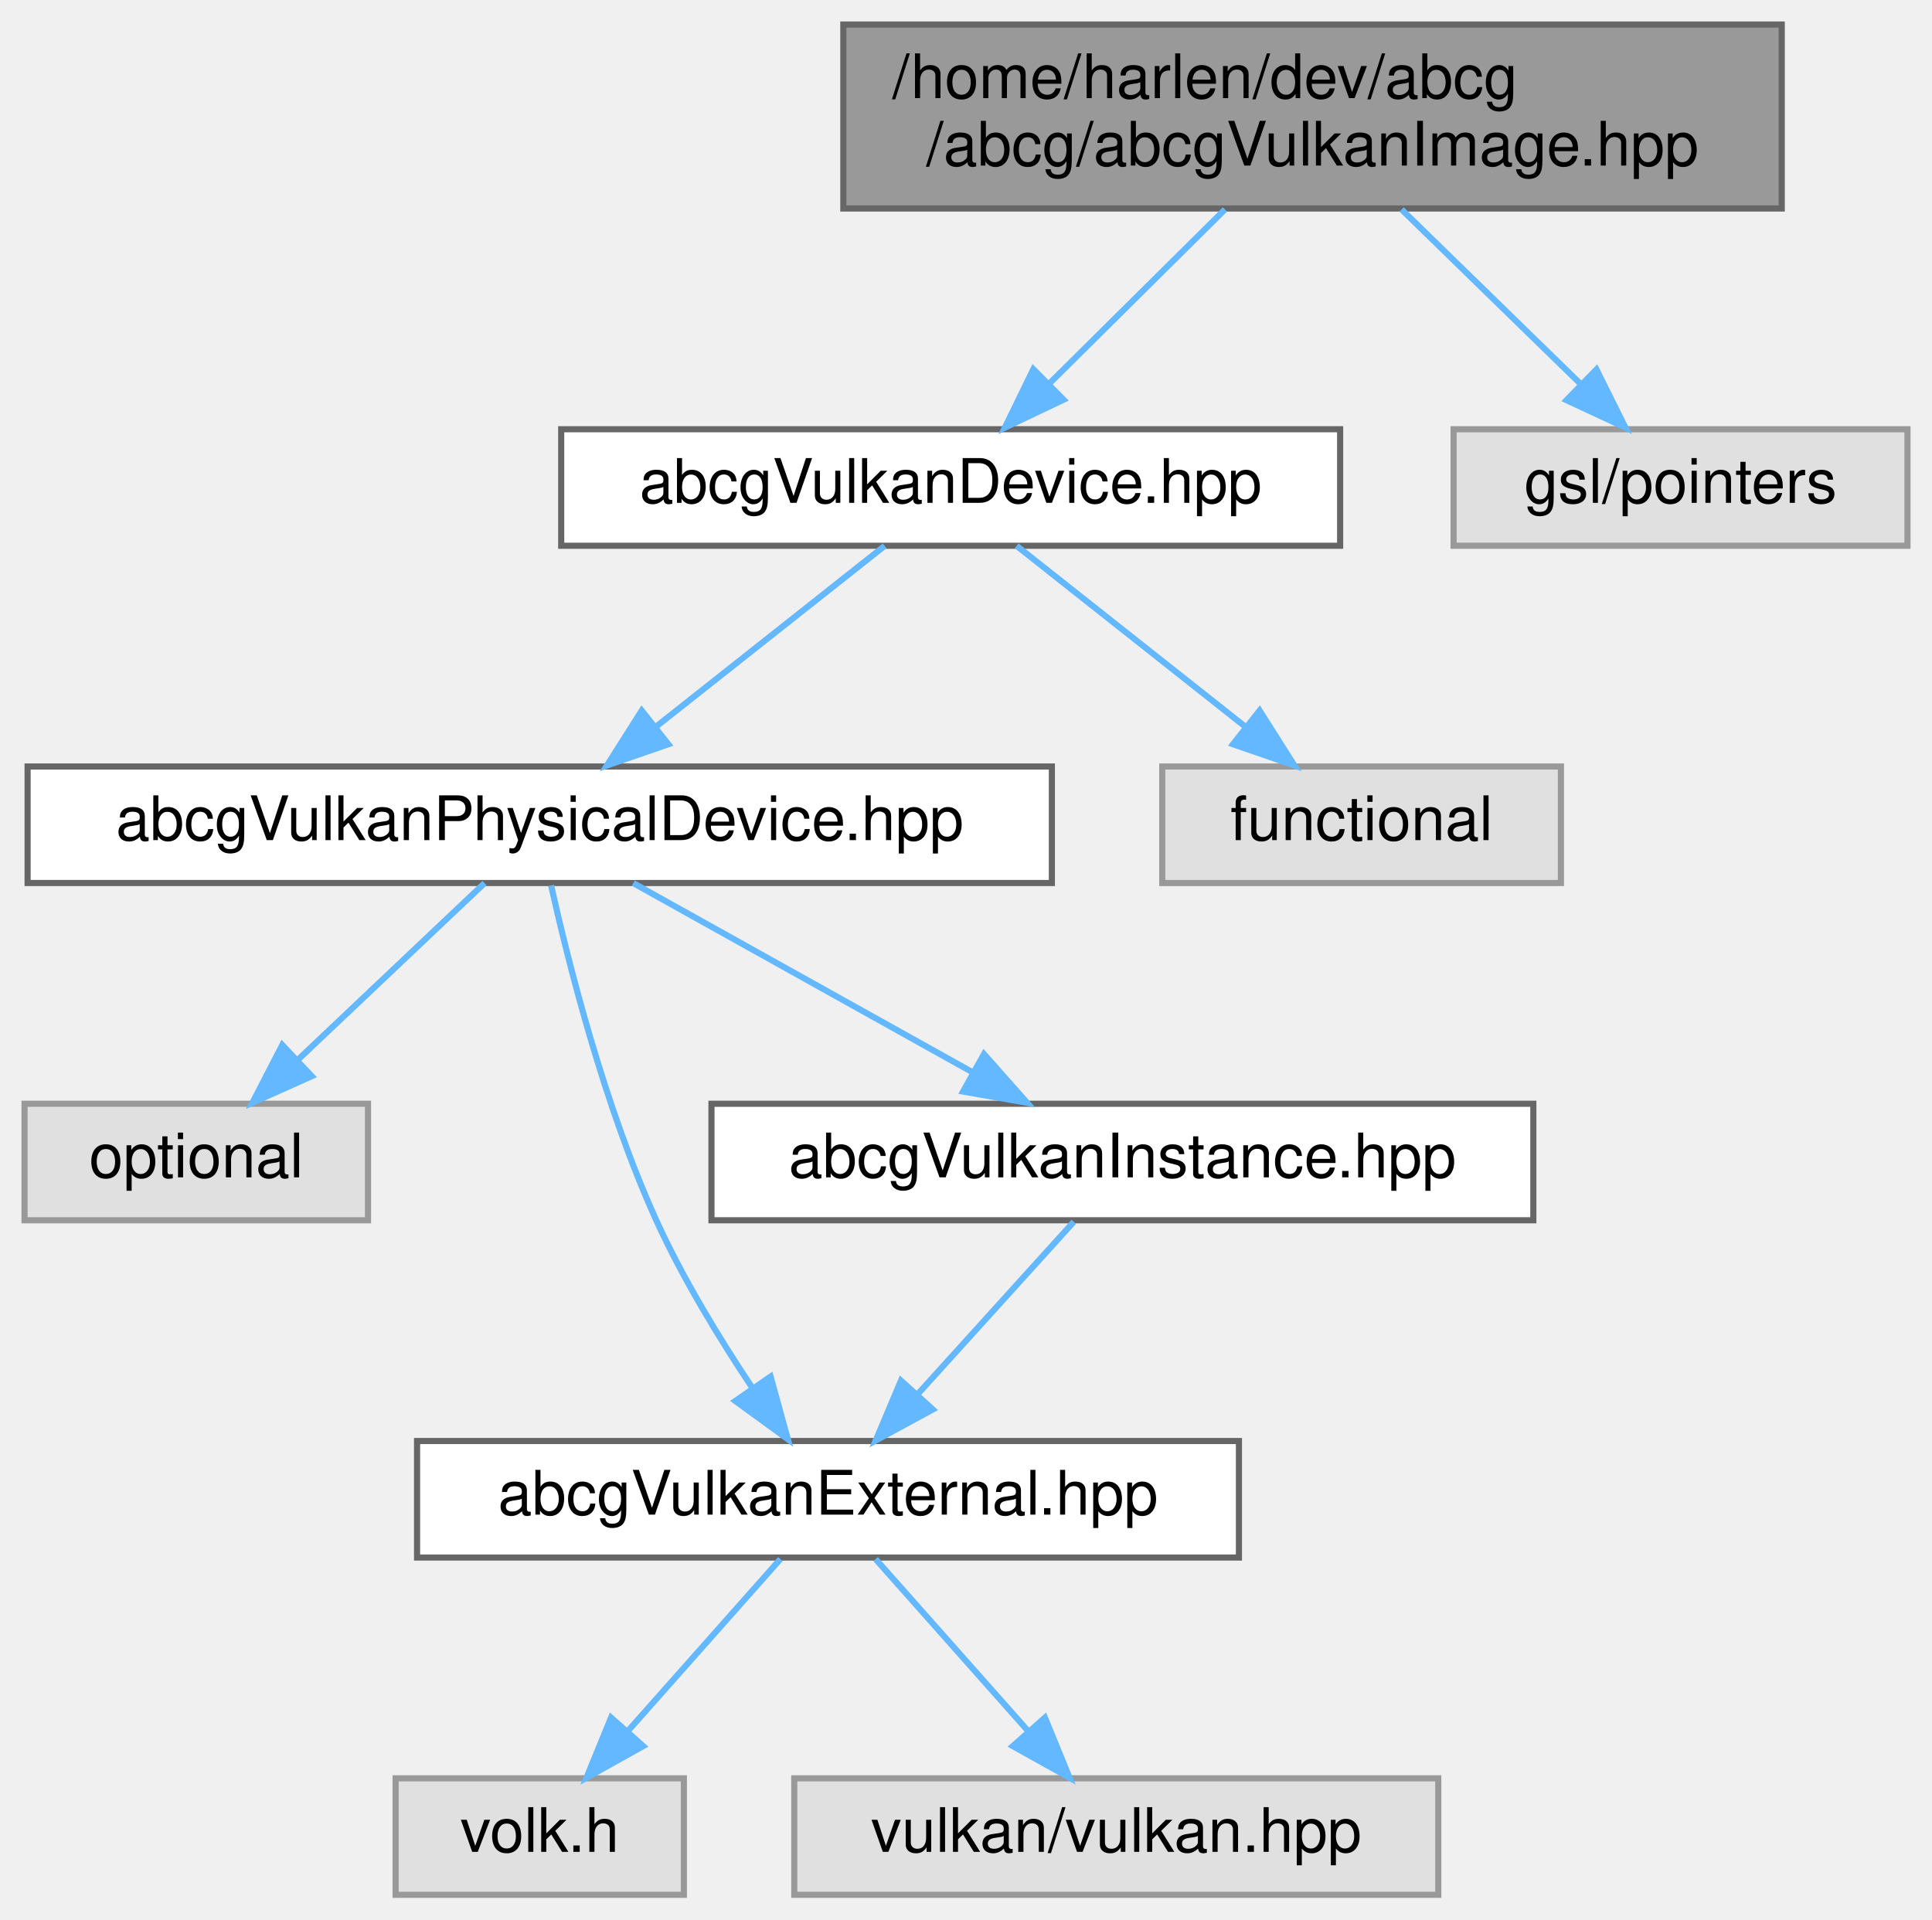
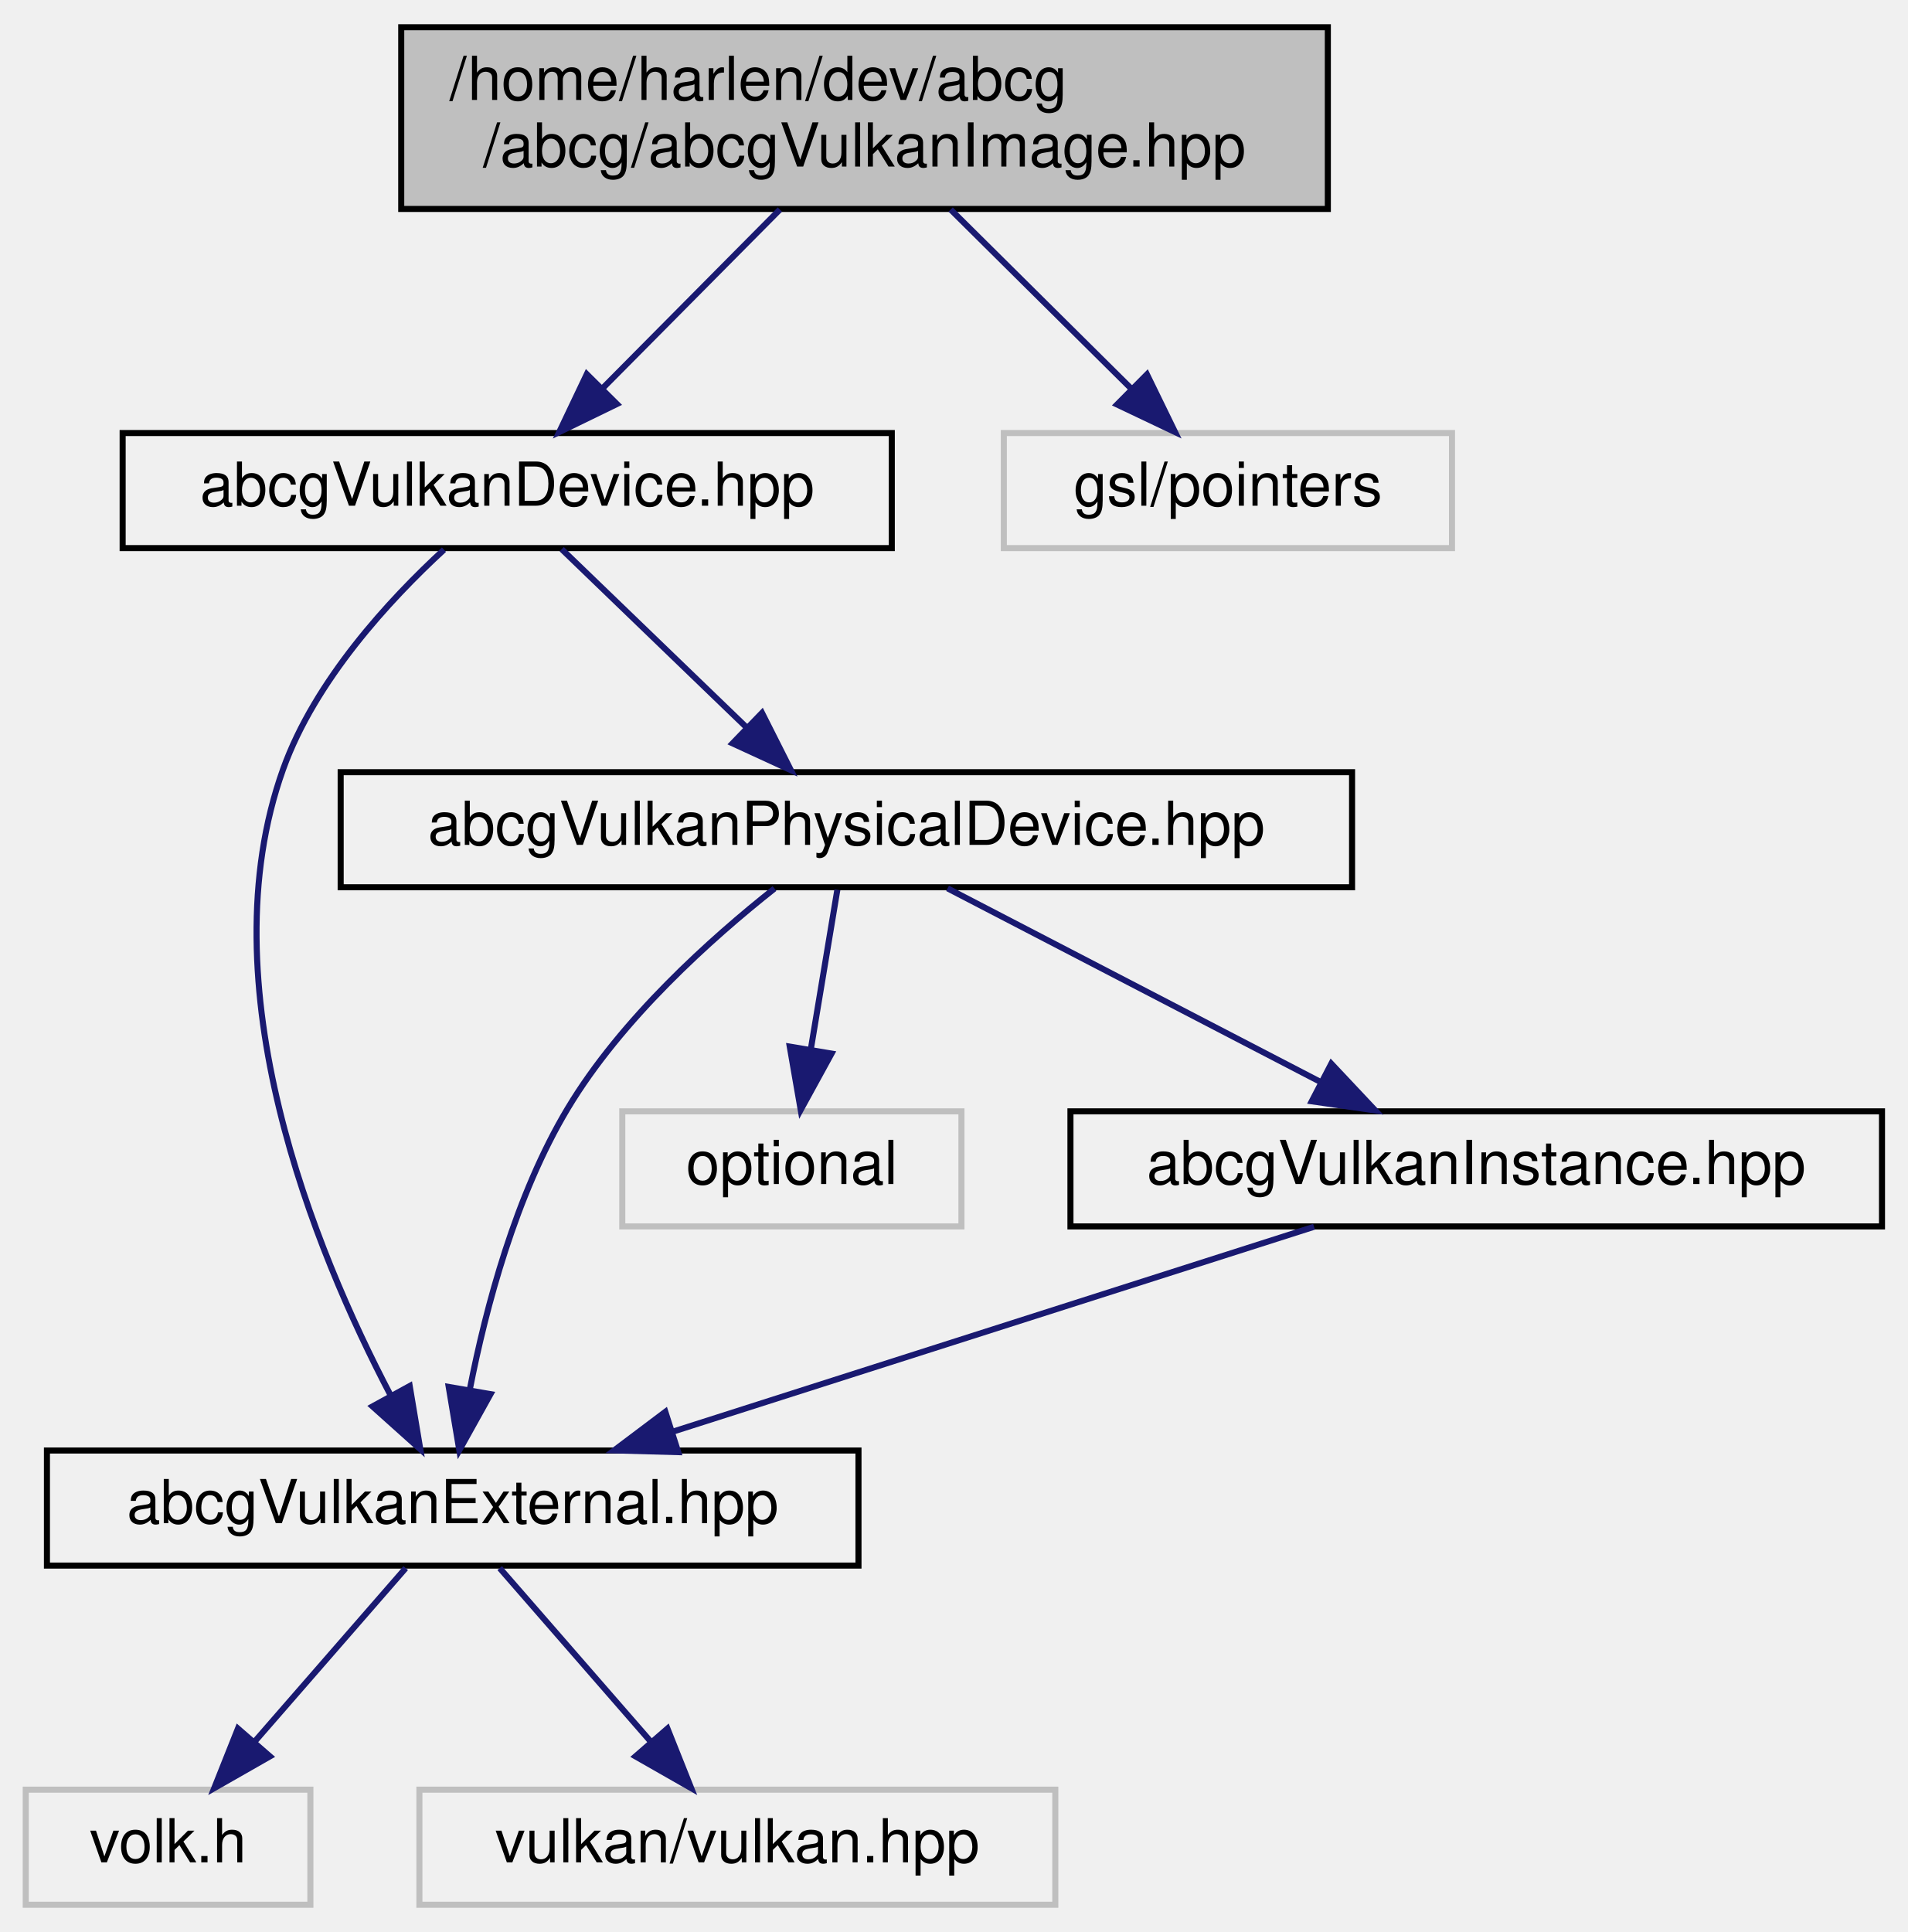
- <svg xmlns="http://www.w3.org/2000/svg" xmlns:xlink="http://www.w3.org/1999/xlink" width="315pt" height="313pt" viewBox="0.00 0.00 315.00 313.00">
-   <g id="graph0" class="graph" transform="scale(1 1) rotate(0) translate(4 309)">
-     <g id="Node000001" class="node">
-       <g id="a_Node000001">
+ <svg xmlns="http://www.w3.org/2000/svg" xmlns:xlink="http://www.w3.org/1999/xlink" width="315pt" height="319pt" viewBox="0.00 0.00 314.50 319.00">
+   <g id="graph0" class="graph" transform="scale(1 1) rotate(0) translate(4 315)">
+     <g id="node1" class="node">
+       <g id="a_node1">
        <a xlink:title="Header file of abcg::VulkanImage.">
-           <polygon fill="#999999" stroke="#666666" points="286.5,-305 133.5,-305 133.5,-275 286.5,-275 286.5,-305" />
-           <text text-anchor="start" x="141.5" y="-293" font-family="Helvetica,sans-Serif" font-size="10.00">/home/harlen/dev/abcg</text>
-           <text text-anchor="middle" x="210" y="-282" font-family="Helvetica,sans-Serif" font-size="10.00">/abcg/abcgVulkanImage.hpp</text>
+           <polygon fill="#bfbfbf" stroke="black" points="62,-280.5 62,-310.5 215,-310.5 215,-280.5 62,-280.5" />
+           <text text-anchor="start" x="70" y="-298.5" font-family="Helvetica,sans-Serif" font-size="10.00">/home/harlen/dev/abcg</text>
+           <text text-anchor="middle" x="138.5" y="-287.5" font-family="Helvetica,sans-Serif" font-size="10.00">/abcg/abcgVulkanImage.hpp</text>
        </a>
      </g>
    </g>
-     <g id="Node000002" class="node">
-       <g id="a_Node000002">
+     <g id="node2" class="node">
+       <g id="a_node2">
        <a xlink:href="abcgVulkanDevice_8hpp.html" target="_top" xlink:title="Header file of abcg::VulkanDevice.">
-           <polygon fill="white" stroke="#666666" points="214.5,-239 87.5,-239 87.5,-220 214.5,-220 214.5,-239" />
-           <text text-anchor="middle" x="151" y="-227" font-family="Helvetica,sans-Serif" font-size="10.00">abcgVulkanDevice.hpp</text>
+           <polygon fill="none" stroke="black" points="16,-224.5 16,-243.5 143,-243.5 143,-224.5 16,-224.5" />
+           <text text-anchor="middle" x="79.5" y="-231.5" font-family="Helvetica,sans-Serif" font-size="10.00">abcgVulkanDevice.hpp</text>
        </a>
      </g>
    </g>
-     <g id="edge1_Node000001_Node000002" class="edge">
-       <g id="a_edge1_Node000001_Node000002">
+     <g id="edge1" class="edge">
+       <path fill="none" stroke="midnightblue" d="M124.52,-280.4C115.77,-271.58 104.47,-260.18 95.38,-251.02" />
+       <polygon fill="midnightblue" stroke="midnightblue" points="97.61,-248.29 88.09,-243.66 92.64,-253.22 97.61,-248.29" />
+     </g>
+     <g id="node9" class="node">
+       <g id="a_node9">
        <a xlink:title=" ">
-           <path fill="none" stroke="#63b8ff" d="M195.72,-274.84C187.07,-266.26 176.01,-255.3 167.06,-246.42" />
-           <polygon fill="#63b8ff" stroke="#63b8ff" points="169.41,-243.82 159.84,-239.27 164.48,-248.79 169.41,-243.82" />
+           <polygon fill="none" stroke="#bfbfbf" points="161.5,-224.5 161.5,-243.5 235.5,-243.5 235.5,-224.5 161.5,-224.5" />
+           <text text-anchor="middle" x="198.5" y="-231.5" font-family="Helvetica,sans-Serif" font-size="10.00">gsl/pointers</text>
        </a>
      </g>
    </g>
-     <g id="Node000010" class="node">
-       <g id="a_Node000010">
-         <a xlink:title=" ">
-           <polygon fill="#e0e0e0" stroke="#999999" points="307,-239 233,-239 233,-220 307,-220 307,-239" />
-           <text text-anchor="middle" x="270" y="-227" font-family="Helvetica,sans-Serif" font-size="10.00">gsl/pointers</text>
+     <g id="edge10" class="edge">
+       <path fill="none" stroke="midnightblue" d="M152.72,-280.4C161.71,-271.49 173.34,-259.95 182.63,-250.74" />
+       <polygon fill="midnightblue" stroke="midnightblue" points="185.13,-253.18 189.77,-243.66 180.2,-248.21 185.13,-253.18" />
+     </g>
+     <g id="node3" class="node">
+       <g id="a_node3">
+         <a xlink:href="abcgVulkanExternal_8hpp.html" target="_top" xlink:title="Header file for including Vulkan-related dependencies.">
+           <polygon fill="none" stroke="black" points="3.5,-56.5 3.5,-75.5 137.5,-75.5 137.5,-56.5 3.5,-56.5" />
+           <text text-anchor="middle" x="70.5" y="-63.5" font-family="Helvetica,sans-Serif" font-size="10.00">abcgVulkanExternal.hpp</text>
        </a>
      </g>
    </g>
-     <g id="edge10_Node000001_Node000010" class="edge">
-       <g id="a_edge10_Node000001_Node000010">
-         <a xlink:title=" ">
-           <path fill="none" stroke="#63b8ff" d="M224.52,-274.84C233.32,-266.26 244.57,-255.3 253.67,-246.42" />
-           <polygon fill="#63b8ff" stroke="#63b8ff" points="256.29,-248.75 261.01,-239.27 251.41,-243.74 256.29,-248.75" />
+     <g id="edge2" class="edge">
+       <path fill="none" stroke="midnightblue" d="M69.06,-224.24C60.08,-215.97 47.75,-202.66 42.5,-188 29.71,-152.3 47.71,-108.54 60.23,-84.65" />
+       <polygon fill="midnightblue" stroke="midnightblue" points="63.4,-86.15 65.15,-75.71 57.26,-82.78 63.4,-86.15" />
+     </g>
+     <g id="node6" class="node">
+       <g id="a_node6">
+         <a xlink:href="abcgVulkanPhysicalDevice_8hpp.html" target="_top" xlink:title="Header file of abcg::VulkanPhysicalDevice.">
+           <polygon fill="none" stroke="black" points="52,-168.5 52,-187.5 219,-187.5 219,-168.5 52,-168.5" />
+           <text text-anchor="middle" x="135.5" y="-175.5" font-family="Helvetica,sans-Serif" font-size="10.00">abcgVulkanPhysicalDevice.hpp</text>
        </a>
      </g>
    </g>
-     <g id="Node000003" class="node">
-       <g id="a_Node000003">
-         <a xlink:href="abcgVulkanPhysicalDevice_8hpp.html" target="_top" xlink:title="Header file of abcg::VulkanPhysicalDevice.">
-           <polygon fill="white" stroke="#666666" points="167.5,-184 0.5,-184 0.5,-165 167.5,-165 167.5,-184" />
-           <text text-anchor="middle" x="84" y="-172" font-family="Helvetica,sans-Serif" font-size="10.00">abcgVulkanPhysicalDevice.hpp</text>
+     <g id="edge5" class="edge">
+       <path fill="none" stroke="midnightblue" d="M88.5,-224.32C96.69,-216.42 109.01,-204.55 118.97,-194.94" />
+       <polygon fill="midnightblue" stroke="midnightblue" points="121.57,-197.29 126.34,-187.83 116.71,-192.26 121.57,-197.29" />
+     </g>
+     <g id="node4" class="node">
+       <g id="a_node4">
+         <a xlink:title=" ">
+           <polygon fill="none" stroke="#bfbfbf" points="0,-0.5 0,-19.5 47,-19.5 47,-0.5 0,-0.5" />
+           <text text-anchor="middle" x="23.5" y="-7.5" font-family="Helvetica,sans-Serif" font-size="10.00">volk.h</text>
        </a>
      </g>
    </g>
-     <g id="edge2_Node000002_Node000003" class="edge">
-       <g id="a_edge2_Node000002_Node000003">
+     <g id="edge3" class="edge">
+       <path fill="none" stroke="midnightblue" d="M62.74,-56.08C55.96,-48.3 45.96,-36.8 37.74,-27.37" />
+       <polygon fill="midnightblue" stroke="midnightblue" points="40.32,-25 31.12,-19.75 35.04,-29.59 40.32,-25" />
+     </g>
+     <g id="node5" class="node">
+       <g id="a_node5">
        <a xlink:title=" ">
-           <path fill="none" stroke="#63b8ff" d="M140.24,-219.98C130.23,-212.07 115.11,-200.11 103.07,-190.58" />
-           <polygon fill="#63b8ff" stroke="#63b8ff" points="104.97,-187.63 94.96,-184.17 100.63,-193.12 104.97,-187.63" />
+           <polygon fill="none" stroke="#bfbfbf" points="65,-0.5 65,-19.5 170,-19.5 170,-0.5 65,-0.5" />
+           <text text-anchor="middle" x="117.5" y="-7.5" font-family="Helvetica,sans-Serif" font-size="10.00">vulkan/vulkan.hpp</text>
        </a>
      </g>
    </g>
-     <g id="Node000009" class="node">
-       <g id="a_Node000009">
+     <g id="edge4" class="edge">
+       <path fill="none" stroke="midnightblue" d="M78.26,-56.08C85.04,-48.3 95.04,-36.8 103.26,-27.37" />
+       <polygon fill="midnightblue" stroke="midnightblue" points="105.96,-29.59 109.88,-19.75 100.68,-25 105.96,-29.59" />
+     </g>
+     <g id="edge7" class="edge">
+       <path fill="none" stroke="midnightblue" d="M123.63,-168.29C113.2,-160.04 98.35,-146.75 89.5,-132 80.9,-117.67 75.99,-99.2 73.33,-85.62" />
+       <polygon fill="midnightblue" stroke="midnightblue" points="76.74,-84.81 71.59,-75.55 69.84,-86 76.74,-84.81" />
+     </g>
+     <g id="node7" class="node">
+       <g id="a_node7">
        <a xlink:title=" ">
-           <polygon fill="#e0e0e0" stroke="#999999" points="250.5,-184 185.5,-184 185.5,-165 250.5,-165 250.5,-184" />
-           <text text-anchor="middle" x="218" y="-172" font-family="Helvetica,sans-Serif" font-size="10.00">functional</text>
+           <polygon fill="none" stroke="#bfbfbf" points="98.5,-112.5 98.5,-131.5 154.5,-131.5 154.5,-112.5 98.5,-112.5" />
+           <text text-anchor="middle" x="126.5" y="-119.5" font-family="Helvetica,sans-Serif" font-size="10.00">optional</text>
        </a>
      </g>
    </g>
-     <g id="edge9_Node000002_Node000009" class="edge">
-       <g id="a_edge9_Node000002_Node000009">
-         <a xlink:title=" ">
-           <path fill="none" stroke="#63b8ff" d="M161.76,-219.98C171.77,-212.07 186.89,-200.11 198.93,-190.58" />
-           <polygon fill="#63b8ff" stroke="#63b8ff" points="201.37,-193.12 207.04,-184.17 197.03,-187.63 201.37,-193.12" />
+     <g id="edge6" class="edge">
+       <path fill="none" stroke="midnightblue" d="M134.01,-168.08C132.82,-160.93 131.11,-150.64 129.62,-141.69" />
+       <polygon fill="midnightblue" stroke="midnightblue" points="133.05,-141.04 127.96,-131.75 126.15,-142.19 133.05,-141.04" />
+     </g>
+     <g id="node8" class="node">
+       <g id="a_node8">
+         <a xlink:href="abcgVulkanInstance_8hpp.html" target="_top" xlink:title="Header file of abcg::VulkanInstance.">
+           <polygon fill="none" stroke="black" points="172.5,-112.5 172.5,-131.5 306.5,-131.5 306.5,-112.5 172.5,-112.5" />
+           <text text-anchor="middle" x="239.5" y="-119.5" font-family="Helvetica,sans-Serif" font-size="10.00">abcgVulkanInstance.hpp</text>
        </a>
      </g>
    </g>
-     <g id="Node000004" class="node">
-       <g id="a_Node000004">
-         <a xlink:title=" ">
-           <polygon fill="#e0e0e0" stroke="#999999" points="56,-129 0,-129 0,-110 56,-110 56,-129" />
-           <text text-anchor="middle" x="28" y="-117" font-family="Helvetica,sans-Serif" font-size="10.00">optional</text>
-         </a>
-       </g>
+     <g id="edge8" class="edge">
+       <path fill="none" stroke="midnightblue" d="M152.21,-168.32C168.81,-159.7 194.5,-146.36 213.72,-136.39" />
+       <polygon fill="midnightblue" stroke="midnightblue" points="215.57,-139.37 222.83,-131.65 212.34,-133.16 215.57,-139.37" />
    </g>
-     <g id="edge3_Node000003_Node000004" class="edge">
-       <g id="a_edge3_Node000003_Node000004">
-         <a xlink:title=" ">
-           <path fill="none" stroke="#63b8ff" d="M75,-164.98C66.81,-157.23 54.49,-145.58 44.53,-136.14" />
-           <polygon fill="#63b8ff" stroke="#63b8ff" points="46.83,-133.5 37.16,-129.17 42.02,-138.59 46.83,-133.5" />
-         </a>
-       </g>
-     </g>
-     <g id="Node000005" class="node">
-       <g id="a_Node000005">
-         <a xlink:href="abcgVulkanExternal_8hpp.html" target="_top" xlink:title="Header file for including Vulkan-related dependencies.">
-           <polygon fill="white" stroke="#666666" points="198,-74 64,-74 64,-55 198,-55 198,-74" />
-           <text text-anchor="middle" x="131" y="-62" font-family="Helvetica,sans-Serif" font-size="10.00">abcgVulkanExternal.hpp</text>
-         </a>
-       </g>
-     </g>
-     <g id="edge4_Node000003_Node000005" class="edge">
-       <g id="a_edge4_Node000003_Node000005">
-         <a xlink:title=" ">
-           <path fill="none" stroke="#63b8ff" d="M85.86,-164.6C88.65,-152.06 94.53,-128.65 103,-110 107.29,-100.56 113.28,-90.74 118.62,-82.73" />
-           <polygon fill="#63b8ff" stroke="#63b8ff" points="121.64,-84.51 124.45,-74.3 115.89,-80.53 121.64,-84.51" />
-         </a>
-       </g>
-     </g>
-     <g id="Node000008" class="node">
-       <g id="a_Node000008">
-         <a xlink:href="abcgVulkanInstance_8hpp.html" target="_top" xlink:title="Header file of abcg::VulkanInstance.">
-           <polygon fill="white" stroke="#666666" points="246,-129 112,-129 112,-110 246,-110 246,-129" />
-           <text text-anchor="middle" x="179" y="-117" font-family="Helvetica,sans-Serif" font-size="10.00">abcgVulkanInstance.hpp</text>
-         </a>
-       </g>
-     </g>
-     <g id="edge7_Node000003_Node000008" class="edge">
-       <g id="a_edge7_Node000003_Node000008">
-         <a xlink:title=" ">
-           <path fill="none" stroke="#63b8ff" d="M99.26,-164.98C114.13,-156.69 136.98,-143.94 154.42,-134.22" />
-           <polygon fill="#63b8ff" stroke="#63b8ff" points="156.43,-137.1 163.46,-129.17 153.02,-130.99 156.43,-137.1" />
-         </a>
-       </g>
-     </g>
-     <g id="Node000006" class="node">
-       <g id="a_Node000006">
-         <a xlink:title=" ">
-           <polygon fill="#e0e0e0" stroke="#999999" points="107.5,-19 60.5,-19 60.5,0 107.5,0 107.5,-19" />
-           <text text-anchor="middle" x="84" y="-7" font-family="Helvetica,sans-Serif" font-size="10.00">volk.h</text>
-         </a>
-       </g>
-     </g>
-     <g id="edge5_Node000005_Node000006" class="edge">
-       <g id="a_edge5_Node000005_Node000006">
-         <a xlink:title=" ">
-           <path fill="none" stroke="#63b8ff" d="M123.24,-54.75C116.53,-47.18 106.66,-36.05 98.49,-26.84" />
-           <polygon fill="#63b8ff" stroke="#63b8ff" points="100.87,-24.25 91.62,-19.09 95.63,-28.89 100.87,-24.25" />
-         </a>
-       </g>
-     </g>
-     <g id="Node000007" class="node">
-       <g id="a_Node000007">
-         <a xlink:title=" ">
-           <polygon fill="#e0e0e0" stroke="#999999" points="230.5,-19 125.5,-19 125.5,0 230.5,0 230.5,-19" />
-           <text text-anchor="middle" x="178" y="-7" font-family="Helvetica,sans-Serif" font-size="10.00">vulkan/vulkan.hpp</text>
-         </a>
-       </g>
-     </g>
-     <g id="edge6_Node000005_Node000007" class="edge">
-       <g id="a_edge6_Node000005_Node000007">
-         <a xlink:title=" ">
-           <path fill="none" stroke="#63b8ff" d="M138.76,-54.75C145.47,-47.18 155.34,-36.05 163.51,-26.84" />
-           <polygon fill="#63b8ff" stroke="#63b8ff" points="166.37,-28.89 170.38,-19.09 161.13,-24.25 166.37,-28.89" />
-         </a>
-       </g>
-     </g>
-     <g id="edge8_Node000008_Node000005" class="edge">
-       <g id="a_edge8_Node000008_Node000005">
-         <a xlink:title=" ">
-           <path fill="none" stroke="#63b8ff" d="M171.07,-109.75C164.15,-102.11 153.93,-90.82 145.55,-81.56" />
-           <polygon fill="#63b8ff" stroke="#63b8ff" points="148.09,-79.15 138.78,-74.09 142.9,-83.85 148.09,-79.15" />
-         </a>
-       </g>
+     <g id="edge9" class="edge">
+       <path fill="none" stroke="midnightblue" d="M212.72,-112.44C184.17,-103.32 138.77,-88.81 106.96,-78.65" />
+       <polygon fill="midnightblue" stroke="midnightblue" points="107.74,-75.23 97.15,-75.52 105.61,-81.89 107.74,-75.23" />
    </g>
  </g>
</svg>
